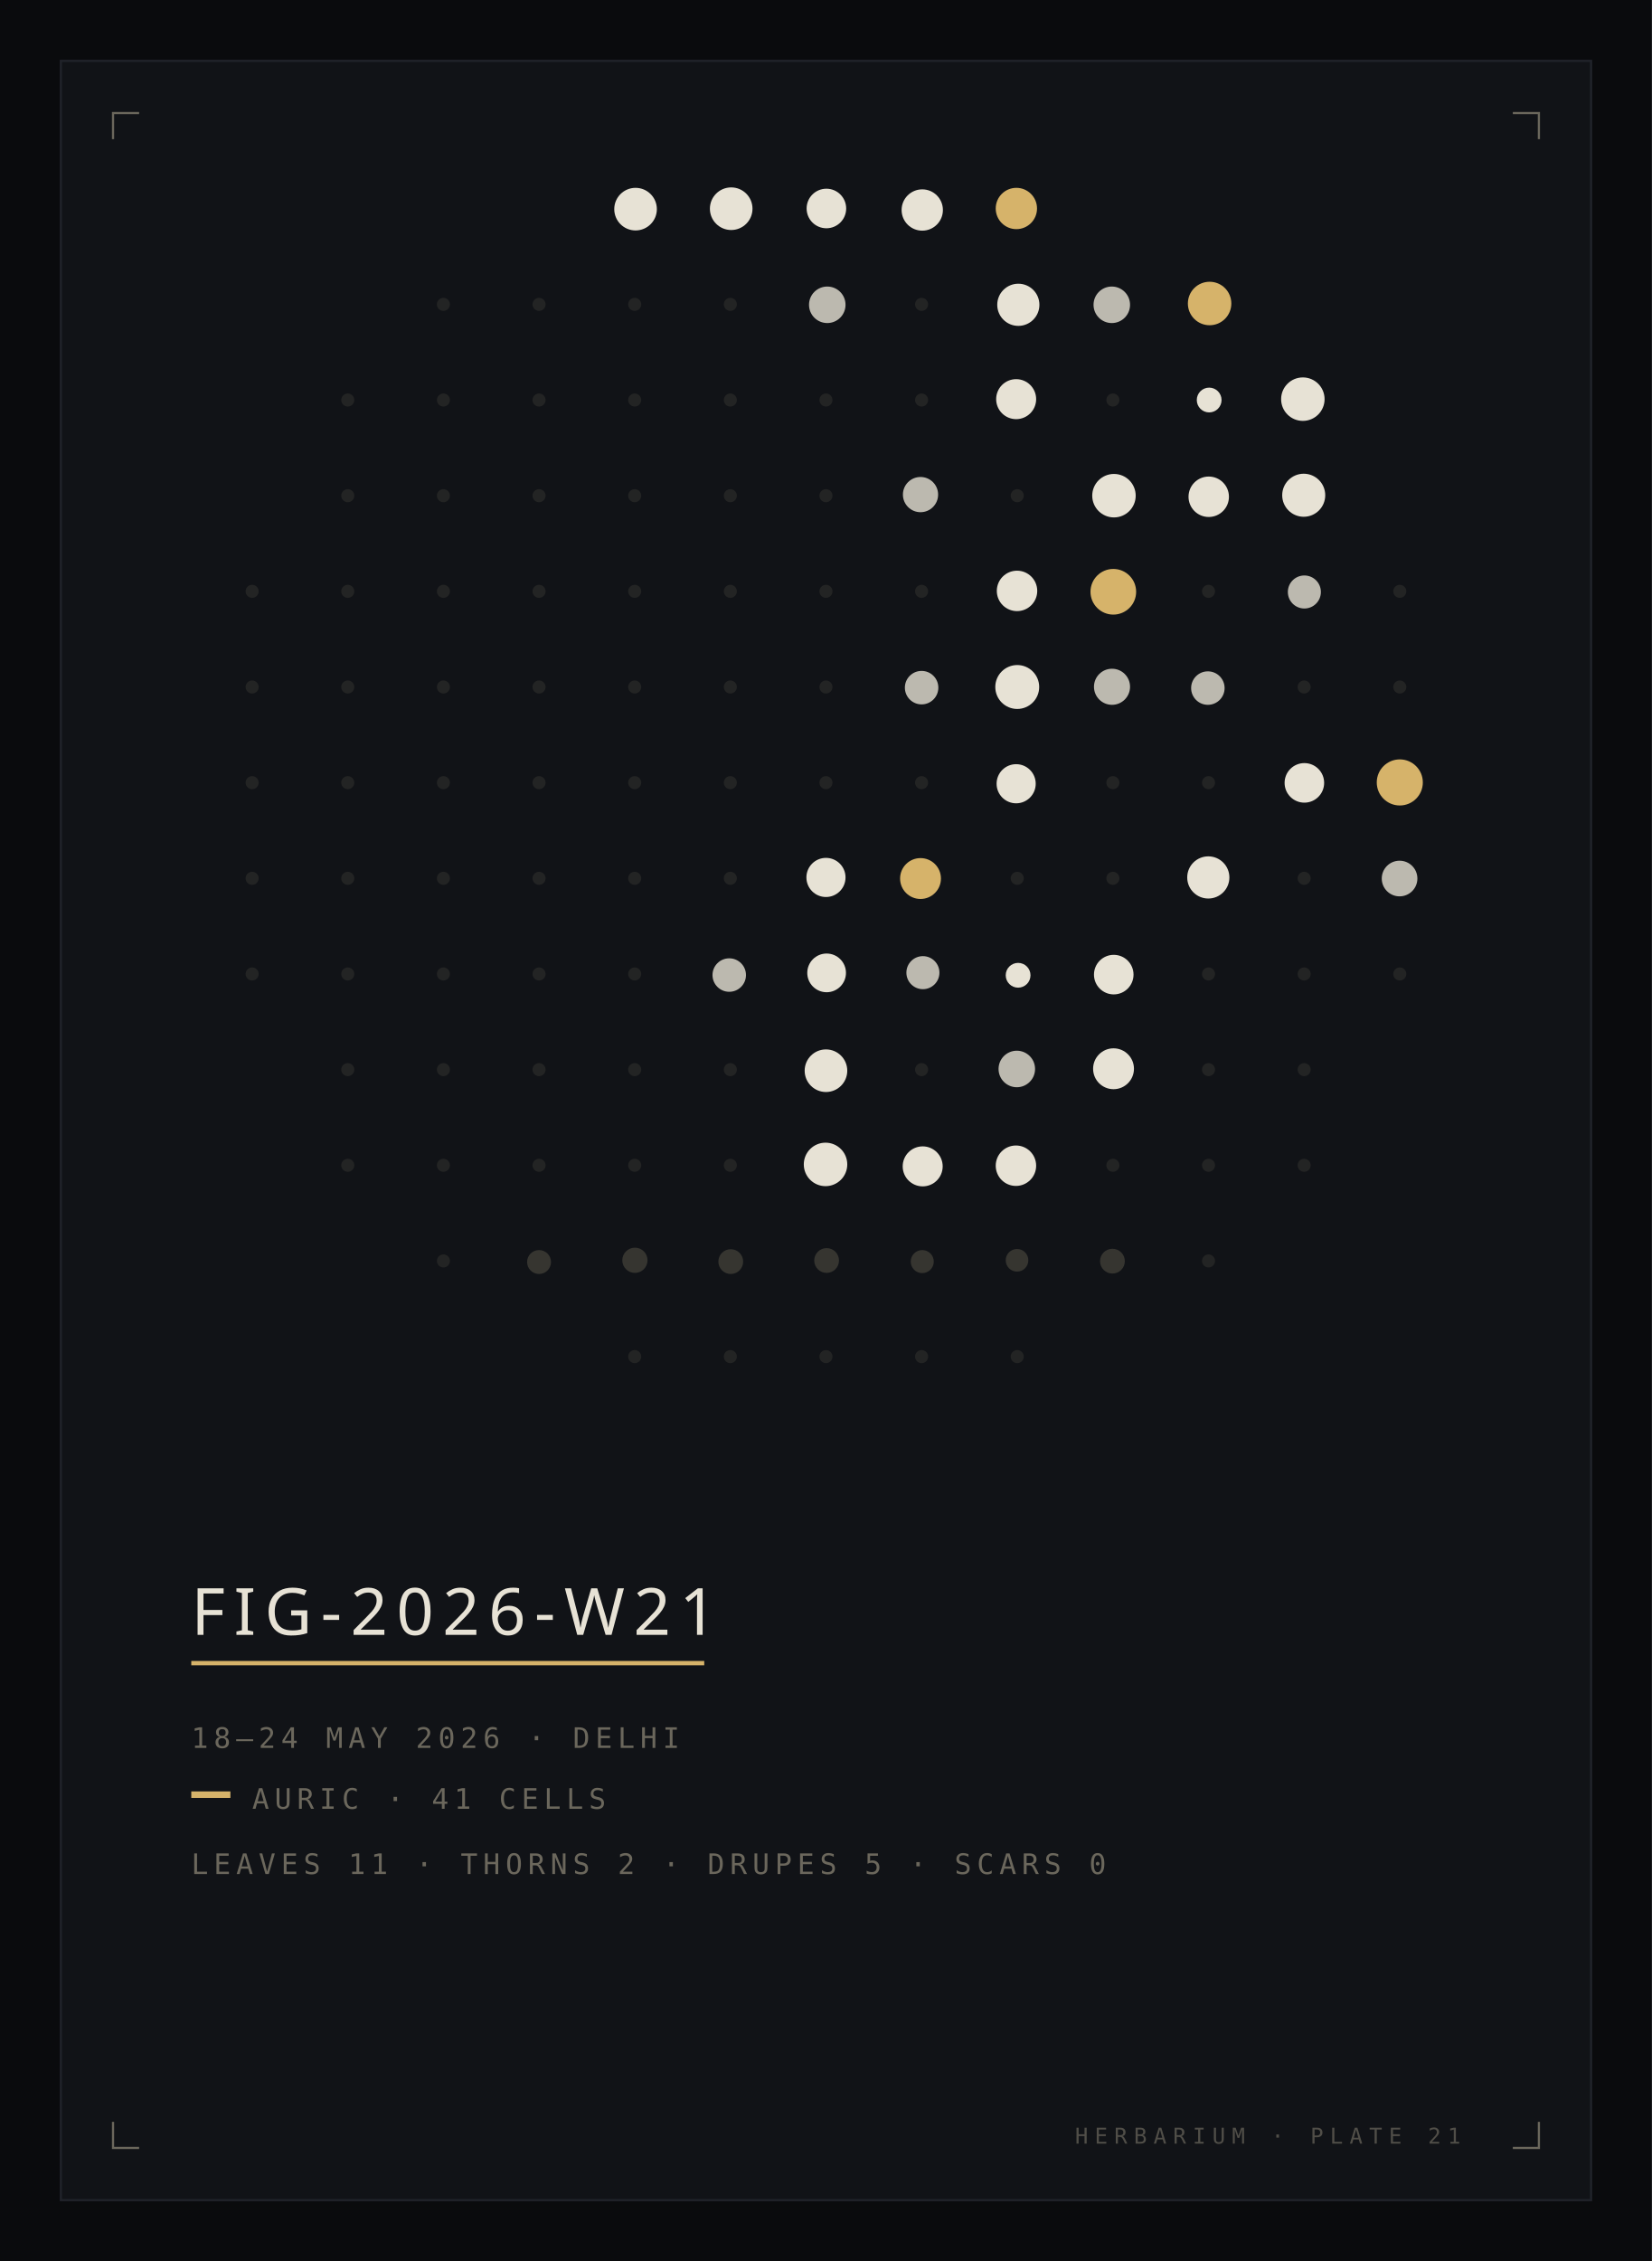
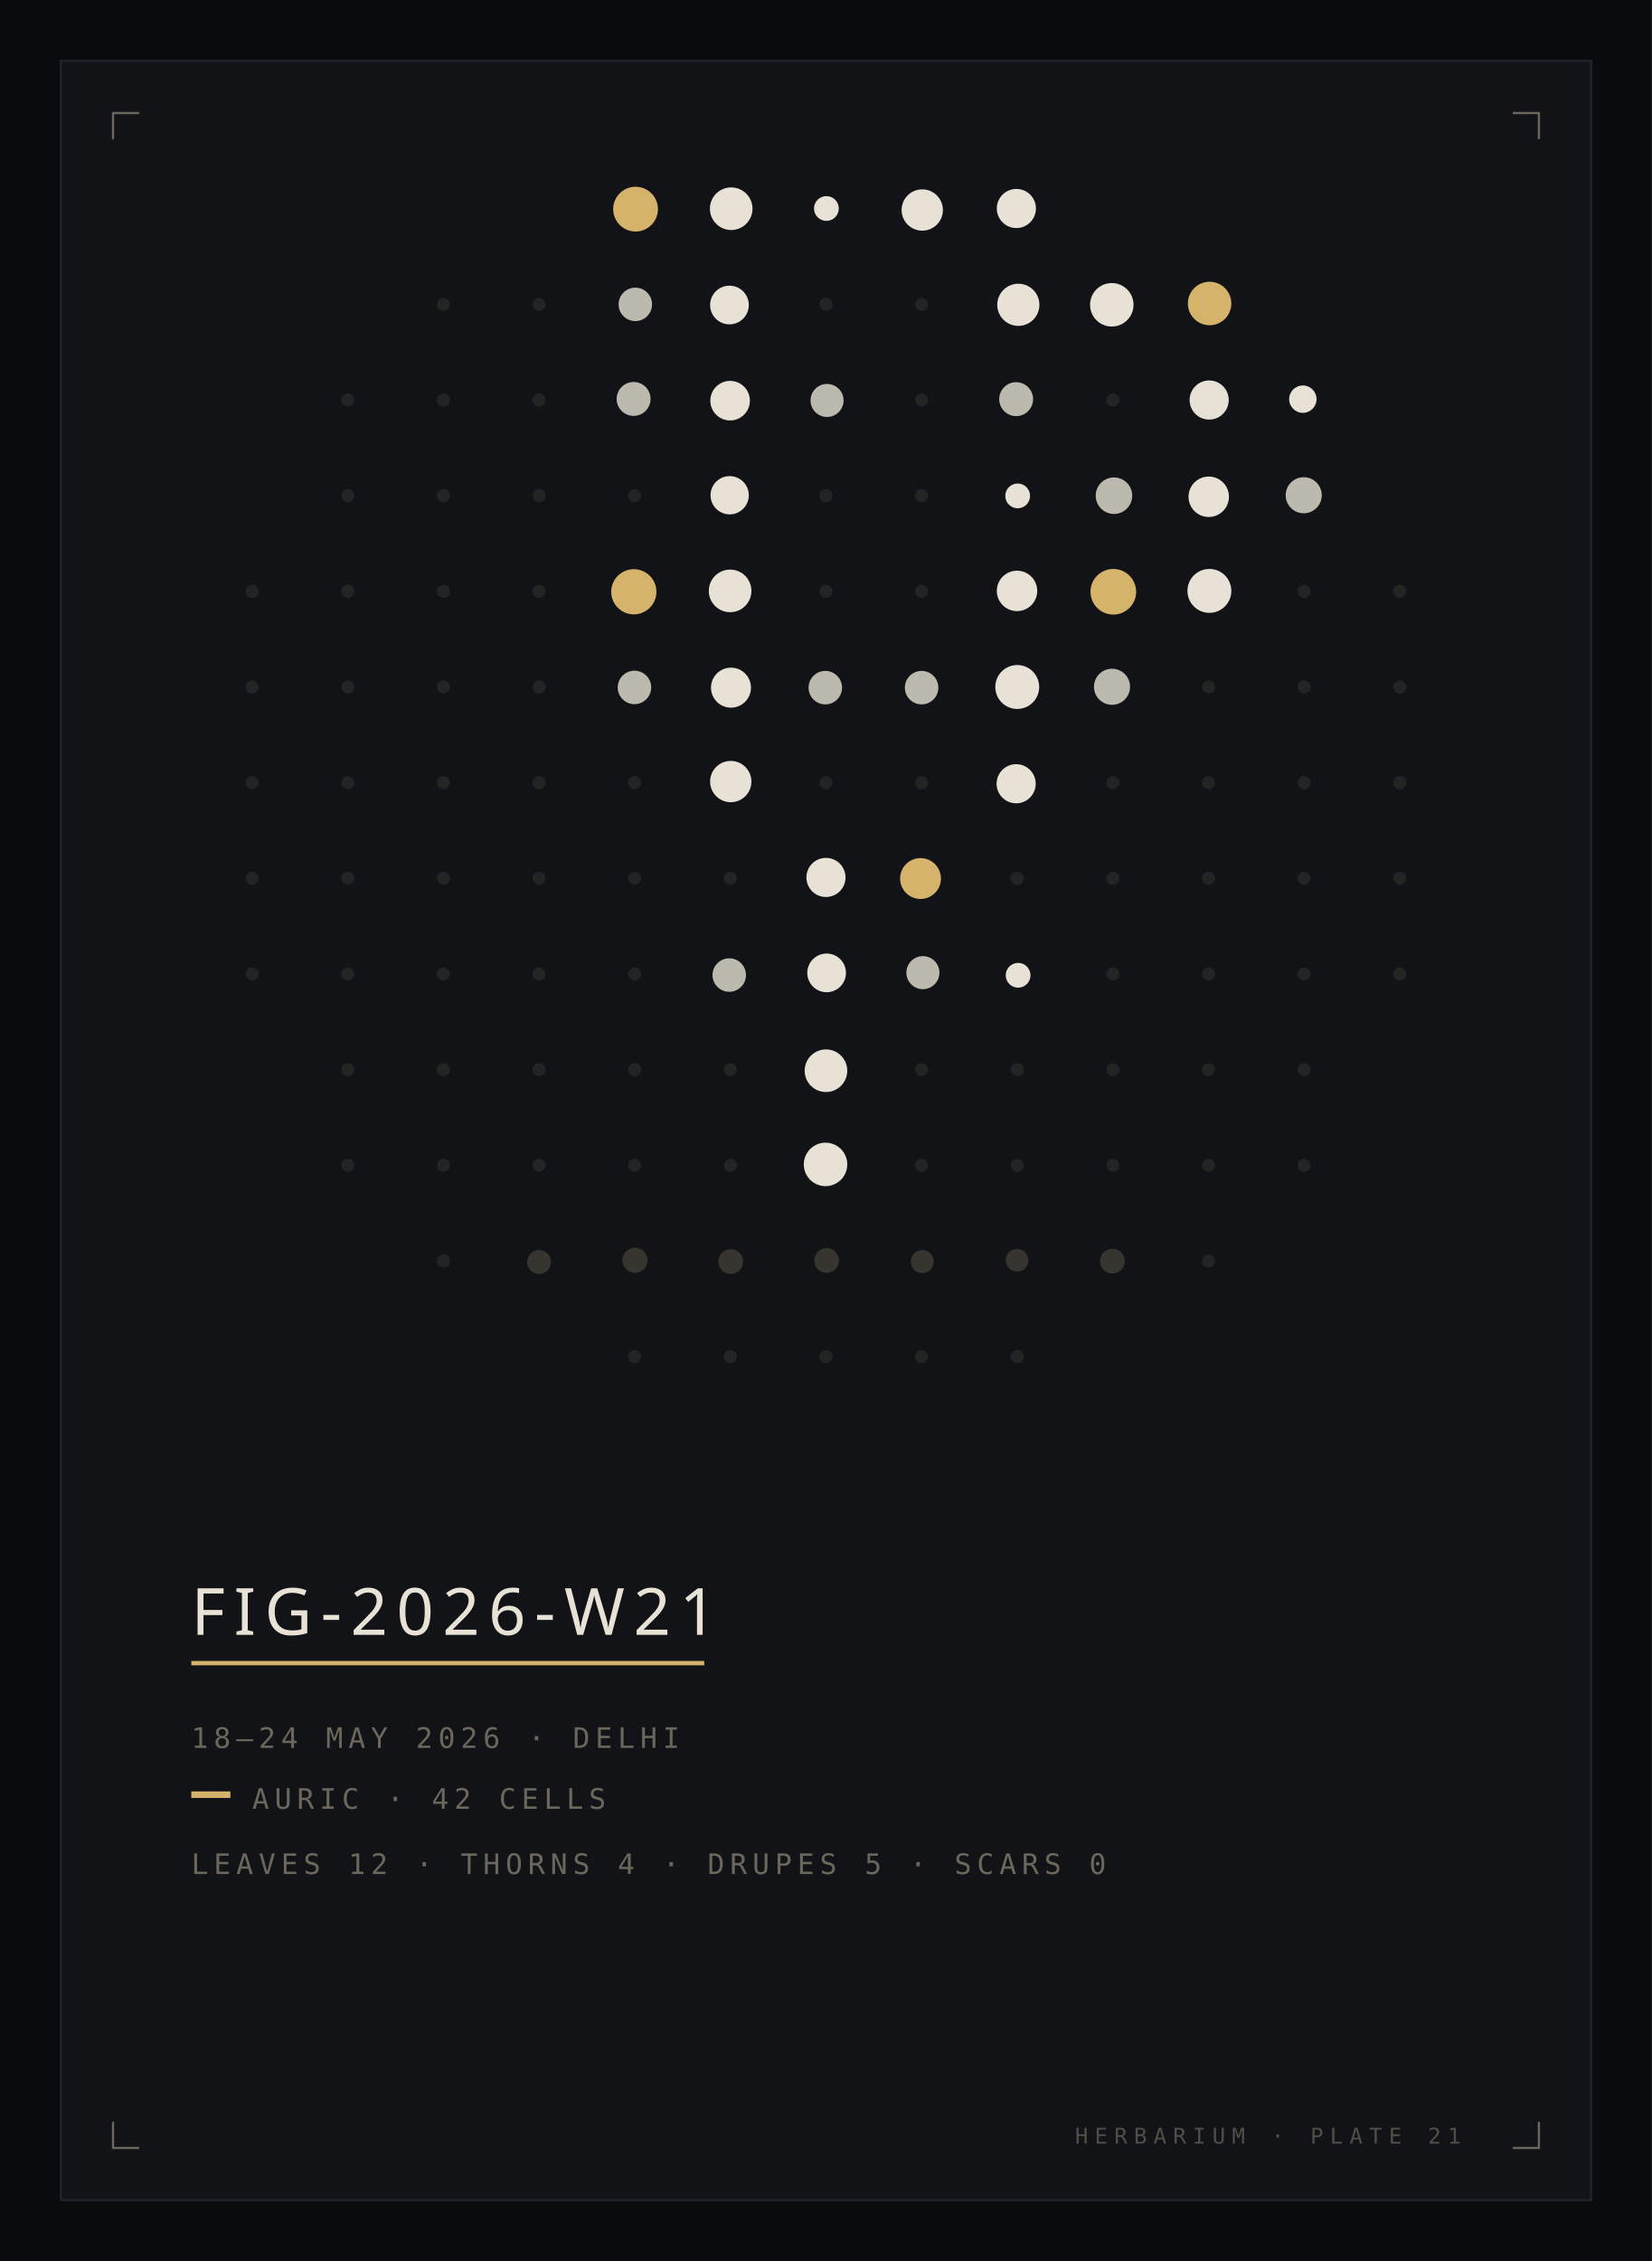
<svg xmlns="http://www.w3.org/2000/svg" viewBox="0 0 760 1040" font-family="'JetBrains Mono', ui-monospace, Menlo, Consolas, monospace">
  <rect width="760" height="1040" fill="#0A0B0D" />
  <rect x="28" y="28" width="704" height="984" fill="#111317" stroke="#20232A" stroke-width="1" />
  <path d="M 52 64 L 52 52 L 64 52" fill="none" stroke="#6B675C" stroke-width="1" />
  <path d="M 708 64 L 708 52 L 696 52" fill="none" stroke="#6B675C" stroke-width="1" />
  <path d="M 52 976 L 52 988 L 64 988" fill="none" stroke="#6B675C" stroke-width="1" />
  <path d="M 708 976 L 708 988 L 696 988" fill="none" stroke="#6B675C" stroke-width="1" />
  <g>
    <circle cx="204" cy="140" r="3" fill="#3A3933" opacity="0.45" />
    <circle cx="248" cy="140" r="3" fill="#3A3933" opacity="0.45" />
-     <circle cx="292" cy="140" r="3" fill="#3A3933" opacity="0.45" />
-     <circle cx="336" cy="140" r="3" fill="#3A3933" opacity="0.45" />
+     <circle cx="380" cy="140" r="3" fill="#3A3933" opacity="0.45" />
    <circle cx="424" cy="140" r="3" fill="#3A3933" opacity="0.45" />
    <circle cx="160" cy="184" r="3" fill="#3A3933" opacity="0.45" />
    <circle cx="204" cy="184" r="3" fill="#3A3933" opacity="0.45" />
    <circle cx="248" cy="184" r="3" fill="#3A3933" opacity="0.45" />
-     <circle cx="292" cy="184" r="3" fill="#3A3933" opacity="0.45" />
-     <circle cx="336" cy="184" r="3" fill="#3A3933" opacity="0.45" />
-     <circle cx="380" cy="184" r="3" fill="#3A3933" opacity="0.45" />
    <circle cx="424" cy="184" r="3" fill="#3A3933" opacity="0.45" />
    <circle cx="512" cy="184" r="3" fill="#3A3933" opacity="0.45" />
    <circle cx="160" cy="228" r="3" fill="#3A3933" opacity="0.45" />
    <circle cx="204" cy="228" r="3" fill="#3A3933" opacity="0.45" />
    <circle cx="248" cy="228" r="3" fill="#3A3933" opacity="0.45" />
    <circle cx="292" cy="228" r="3" fill="#3A3933" opacity="0.45" />
-     <circle cx="336" cy="228" r="3" fill="#3A3933" opacity="0.45" />
    <circle cx="380" cy="228" r="3" fill="#3A3933" opacity="0.45" />
-     <circle cx="468" cy="228" r="3" fill="#3A3933" opacity="0.45" />
+     <circle cx="424" cy="228" r="3" fill="#3A3933" opacity="0.45" />
    <circle cx="116" cy="272" r="3" fill="#3A3933" opacity="0.45" />
    <circle cx="160" cy="272" r="3" fill="#3A3933" opacity="0.45" />
    <circle cx="204" cy="272" r="3" fill="#3A3933" opacity="0.45" />
    <circle cx="248" cy="272" r="3" fill="#3A3933" opacity="0.45" />
-     <circle cx="292" cy="272" r="3" fill="#3A3933" opacity="0.45" />
-     <circle cx="336" cy="272" r="3" fill="#3A3933" opacity="0.45" />
    <circle cx="380" cy="272" r="3" fill="#3A3933" opacity="0.45" />
    <circle cx="424" cy="272" r="3" fill="#3A3933" opacity="0.45" />
-     <circle cx="556" cy="272" r="3" fill="#3A3933" opacity="0.45" />
+     <circle cx="600" cy="272" r="3" fill="#3A3933" opacity="0.45" />
    <circle cx="644" cy="272" r="3" fill="#3A3933" opacity="0.45" />
    <circle cx="116" cy="316" r="3" fill="#3A3933" opacity="0.45" />
    <circle cx="160" cy="316" r="3" fill="#3A3933" opacity="0.45" />
    <circle cx="204" cy="316" r="3" fill="#3A3933" opacity="0.45" />
    <circle cx="248" cy="316" r="3" fill="#3A3933" opacity="0.45" />
-     <circle cx="292" cy="316" r="3" fill="#3A3933" opacity="0.45" />
-     <circle cx="336" cy="316" r="3" fill="#3A3933" opacity="0.45" />
-     <circle cx="380" cy="316" r="3" fill="#3A3933" opacity="0.45" />
+     <circle cx="556" cy="316" r="3" fill="#3A3933" opacity="0.45" />
    <circle cx="600" cy="316" r="3" fill="#3A3933" opacity="0.45" />
    <circle cx="644" cy="316" r="3" fill="#3A3933" opacity="0.45" />
    <circle cx="116" cy="360" r="3" fill="#3A3933" opacity="0.45" />
    <circle cx="160" cy="360" r="3" fill="#3A3933" opacity="0.45" />
    <circle cx="204" cy="360" r="3" fill="#3A3933" opacity="0.45" />
    <circle cx="248" cy="360" r="3" fill="#3A3933" opacity="0.45" />
    <circle cx="292" cy="360" r="3" fill="#3A3933" opacity="0.45" />
-     <circle cx="336" cy="360" r="3" fill="#3A3933" opacity="0.45" />
    <circle cx="380" cy="360" r="3" fill="#3A3933" opacity="0.45" />
    <circle cx="424" cy="360" r="3" fill="#3A3933" opacity="0.45" />
    <circle cx="512" cy="360" r="3" fill="#3A3933" opacity="0.45" />
    <circle cx="556" cy="360" r="3" fill="#3A3933" opacity="0.45" />
+     <circle cx="600" cy="360" r="3" fill="#3A3933" opacity="0.45" />
+     <circle cx="644" cy="360" r="3" fill="#3A3933" opacity="0.45" />
    <circle cx="116" cy="404" r="3" fill="#3A3933" opacity="0.45" />
    <circle cx="160" cy="404" r="3" fill="#3A3933" opacity="0.45" />
    <circle cx="204" cy="404" r="3" fill="#3A3933" opacity="0.45" />
    <circle cx="248" cy="404" r="3" fill="#3A3933" opacity="0.45" />
    <circle cx="292" cy="404" r="3" fill="#3A3933" opacity="0.45" />
    <circle cx="336" cy="404" r="3" fill="#3A3933" opacity="0.45" />
    <circle cx="468" cy="404" r="3" fill="#3A3933" opacity="0.45" />
    <circle cx="512" cy="404" r="3" fill="#3A3933" opacity="0.45" />
+     <circle cx="556" cy="404" r="3" fill="#3A3933" opacity="0.45" />
    <circle cx="600" cy="404" r="3" fill="#3A3933" opacity="0.45" />
+     <circle cx="644" cy="404" r="3" fill="#3A3933" opacity="0.45" />
    <circle cx="116" cy="448" r="3" fill="#3A3933" opacity="0.45" />
    <circle cx="160" cy="448" r="3" fill="#3A3933" opacity="0.45" />
    <circle cx="204" cy="448" r="3" fill="#3A3933" opacity="0.45" />
    <circle cx="248" cy="448" r="3" fill="#3A3933" opacity="0.45" />
    <circle cx="292" cy="448" r="3" fill="#3A3933" opacity="0.45" />
+     <circle cx="512" cy="448" r="3" fill="#3A3933" opacity="0.45" />
    <circle cx="556" cy="448" r="3" fill="#3A3933" opacity="0.45" />
    <circle cx="600" cy="448" r="3" fill="#3A3933" opacity="0.45" />
    <circle cx="644" cy="448" r="3" fill="#3A3933" opacity="0.45" />
    <circle cx="160" cy="492" r="3" fill="#3A3933" opacity="0.45" />
    <circle cx="204" cy="492" r="3" fill="#3A3933" opacity="0.45" />
    <circle cx="248" cy="492" r="3" fill="#3A3933" opacity="0.45" />
    <circle cx="292" cy="492" r="3" fill="#3A3933" opacity="0.45" />
    <circle cx="336" cy="492" r="3" fill="#3A3933" opacity="0.45" />
    <circle cx="424" cy="492" r="3" fill="#3A3933" opacity="0.45" />
+     <circle cx="468" cy="492" r="3" fill="#3A3933" opacity="0.45" />
+     <circle cx="512" cy="492" r="3" fill="#3A3933" opacity="0.45" />
    <circle cx="556" cy="492" r="3" fill="#3A3933" opacity="0.45" />
    <circle cx="600" cy="492" r="3" fill="#3A3933" opacity="0.45" />
    <circle cx="160" cy="536" r="3" fill="#3A3933" opacity="0.45" />
    <circle cx="204" cy="536" r="3" fill="#3A3933" opacity="0.45" />
    <circle cx="248" cy="536" r="3" fill="#3A3933" opacity="0.45" />
    <circle cx="292" cy="536" r="3" fill="#3A3933" opacity="0.45" />
    <circle cx="336" cy="536" r="3" fill="#3A3933" opacity="0.45" />
+     <circle cx="424" cy="536" r="3" fill="#3A3933" opacity="0.45" />
+     <circle cx="468" cy="536" r="3" fill="#3A3933" opacity="0.45" />
    <circle cx="512" cy="536" r="3" fill="#3A3933" opacity="0.45" />
    <circle cx="556" cy="536" r="3" fill="#3A3933" opacity="0.45" />
    <circle cx="600" cy="536" r="3" fill="#3A3933" opacity="0.45" />
    <circle cx="204" cy="580" r="3" fill="#3A3933" opacity="0.45" />
    <circle cx="556" cy="580" r="3" fill="#3A3933" opacity="0.45" />
    <circle cx="292" cy="624" r="3" fill="#3A3933" opacity="0.45" />
    <circle cx="336" cy="624" r="3" fill="#3A3933" opacity="0.45" />
    <circle cx="380" cy="624" r="3" fill="#3A3933" opacity="0.45" />
    <circle cx="424" cy="624" r="3" fill="#3A3933" opacity="0.45" />
    <circle cx="468" cy="624" r="3" fill="#3A3933" opacity="0.45" />
  </g>
  <g>
-     <circle cx="292.4" cy="96.2" r="9.8" fill="#E7E2D5" />
+     <circle cx="292.4" cy="96.2" r="10.3" fill="#D6B36A" />
    <circle cx="336.4" cy="96" r="9.8" fill="#E7E2D5" />
-     <circle cx="380.2" cy="95.9" r="9.1" fill="#E7E2D5" />
+     <circle cx="380.2" cy="95.9" r="5.7" fill="#E7E2D5" />
    <circle cx="424.3" cy="96.6" r="9.5" fill="#E7E2D5" />
-     <circle cx="467.6" cy="95.9" r="9.5" fill="#D6B36A" />
-     <circle cx="380.6" cy="140.2" r="8.4" fill="#E7E2D5" opacity="0.8" />
+     <circle cx="467.6" cy="95.9" r="9" fill="#E7E2D5" />
+     <circle cx="292.3" cy="140" r="7.7" fill="#E7E2D5" opacity="0.8" />
+     <circle cx="335.6" cy="140.3" r="8.9" fill="#E7E2D5" />
    <circle cx="468.5" cy="140.2" r="9.7" fill="#E7E2D5" />
-     <circle cx="511.5" cy="140.2" r="8.4" fill="#E7E2D5" opacity="0.8" />
+     <circle cx="511.5" cy="140.2" r="10" fill="#E7E2D5" />
    <circle cx="556.5" cy="139.6" r="10" fill="#D6B36A" />
-     <circle cx="467.5" cy="183.6" r="9.2" fill="#E7E2D5" />
-     <circle cx="556.3" cy="184" r="5.7" fill="#E7E2D5" />
-     <circle cx="599.4" cy="183.6" r="10" fill="#E7E2D5" />
-     <circle cx="423.5" cy="227.5" r="8.1" fill="#E7E2D5" opacity="0.8" />
-     <circle cx="512.5" cy="228" r="10" fill="#E7E2D5" />
+     <circle cx="291.5" cy="183.5" r="7.8" fill="#E7E2D5" opacity="0.8" />
+     <circle cx="335.9" cy="184.3" r="9.1" fill="#E7E2D5" />
+     <circle cx="380.5" cy="184.2" r="7.6" fill="#E7E2D5" opacity="0.8" />
+     <circle cx="467.5" cy="183.6" r="7.8" fill="#E7E2D5" opacity="0.8" />
+     <circle cx="556.3" cy="184" r="9" fill="#E7E2D5" />
+     <circle cx="599.4" cy="183.6" r="6.3" fill="#E7E2D5" />
+     <circle cx="335.7" cy="227.8" r="8.8" fill="#E7E2D5" />
+     <circle cx="468.2" cy="228.1" r="5.7" fill="#E7E2D5" />
+     <circle cx="512.5" cy="228" r="8.4" fill="#E7E2D5" opacity="0.8" />
    <circle cx="556.1" cy="228.5" r="9.3" fill="#E7E2D5" />
-     <circle cx="599.8" cy="227.8" r="9.9" fill="#E7E2D5" />
+     <circle cx="599.8" cy="227.8" r="8.3" fill="#E7E2D5" opacity="0.8" />
+     <circle cx="291.6" cy="272.2" r="10.4" fill="#D6B36A" />
+     <circle cx="335.9" cy="271.8" r="9.8" fill="#E7E2D5" />
    <circle cx="467.9" cy="271.8" r="9.3" fill="#E7E2D5" />
    <circle cx="512.2" cy="272.2" r="10.5" fill="#D6B36A" />
-     <circle cx="600.1" cy="272.3" r="7.6" fill="#E7E2D5" opacity="0.8" />
+     <circle cx="556.4" cy="271.8" r="10.1" fill="#E7E2D5" />
+     <circle cx="291.9" cy="316.2" r="7.7" fill="#E7E2D5" opacity="0.8" />
+     <circle cx="336.3" cy="316.3" r="9.2" fill="#E7E2D5" />
+     <circle cx="379.7" cy="316.3" r="7.7" fill="#E7E2D5" opacity="0.8" />
    <circle cx="424" cy="316.3" r="7.7" fill="#E7E2D5" opacity="0.8" />
    <circle cx="468" cy="316" r="10.1" fill="#E7E2D5" />
    <circle cx="511.6" cy="315.9" r="8.3" fill="#E7E2D5" opacity="0.8" />
-     <circle cx="555.7" cy="316.5" r="7.7" fill="#E7E2D5" opacity="0.8" />
+     <circle cx="336.2" cy="359.5" r="9.5" fill="#E7E2D5" />
    <circle cx="467.5" cy="360.5" r="9" fill="#E7E2D5" />
-     <circle cx="600.1" cy="360.1" r="9.1" fill="#E7E2D5" />
-     <circle cx="644" cy="359.9" r="10.6" fill="#D6B36A" />
    <circle cx="380" cy="403.6" r="9" fill="#E7E2D5" />
    <circle cx="423.5" cy="404.1" r="9.4" fill="#D6B36A" />
-     <circle cx="555.9" cy="403.6" r="9.7" fill="#E7E2D5" />
-     <circle cx="643.9" cy="404.1" r="8.2" fill="#E7E2D5" opacity="0.8" />
    <circle cx="335.5" cy="448.5" r="7.7" fill="#E7E2D5" opacity="0.8" />
    <circle cx="380.3" cy="447.5" r="8.9" fill="#E7E2D5" />
    <circle cx="424.6" cy="447.4" r="7.6" fill="#E7E2D5" opacity="0.8" />
    <circle cx="468.4" cy="448.6" r="5.7" fill="#E7E2D5" />
-     <circle cx="512.4" cy="448.3" r="9.1" fill="#E7E2D5" />
    <circle cx="380" cy="492.5" r="9.8" fill="#E7E2D5" />
-     <circle cx="467.8" cy="491.7" r="8.4" fill="#E7E2D5" opacity="0.8" />
-     <circle cx="512.3" cy="491.6" r="9.4" fill="#E7E2D5" />
    <circle cx="379.8" cy="535.6" r="10" fill="#E7E2D5" />
-     <circle cx="424.5" cy="536.5" r="9.2" fill="#E7E2D5" />
-     <circle cx="467.4" cy="536.2" r="9.3" fill="#E7E2D5" />
    <circle cx="248" cy="580.5" r="5.5" fill="#3A3933" opacity="0.9" />
    <circle cx="292.1" cy="579.7" r="5.8" fill="#3A3933" opacity="0.9" />
    <circle cx="336.2" cy="580.3" r="5.7" fill="#3A3933" opacity="0.9" />
    <circle cx="380.3" cy="579.8" r="5.7" fill="#3A3933" opacity="0.9" />
    <circle cx="424.3" cy="580.3" r="5.3" fill="#3A3933" opacity="0.9" />
    <circle cx="467.9" cy="579.7" r="5.2" fill="#3A3933" opacity="0.9" />
    <circle cx="511.8" cy="580.1" r="5.7" fill="#3A3933" opacity="0.9" />
  </g>
  <text x="88" y="752" font-family="'Space Grotesk', system-ui, sans-serif" font-size="30" font-weight="500" letter-spacing="4" fill="#E7E2D5">FIG-2026-W21</text>
  <rect x="88" y="764" width="236" height="2" fill="#D6B36A" />
  <text x="88" y="804" font-size="13" letter-spacing="2.5" fill="#6B675C">18–24 MAY 2026 · DELHI</text>
  <rect x="88" y="824" width="18" height="3" fill="#D6B36A" />
-   <text x="116" y="832" font-size="13" letter-spacing="2.5" fill="#6B675C">AURIC · 41 CELLS</text>
-   <text x="88" y="862" font-size="13" letter-spacing="2.5" fill="#6B675C">LEAVES 11 · THORNS 2 · DRUPES 5 · SCARS 0</text>
+   <text x="116" y="832" font-size="13" letter-spacing="2.5" fill="#6B675C">AURIC · 42 CELLS</text>
+   <text x="88" y="862" font-size="13" letter-spacing="2.5" fill="#6B675C">LEAVES 12 · THORNS 4 · DRUPES 5 · SCARS 0</text>
  <text x="672" y="986" text-anchor="end" font-size="10" letter-spacing="3" fill="#6B675C" opacity="0.7">HERBARIUM · PLATE 21</text>
</svg>
